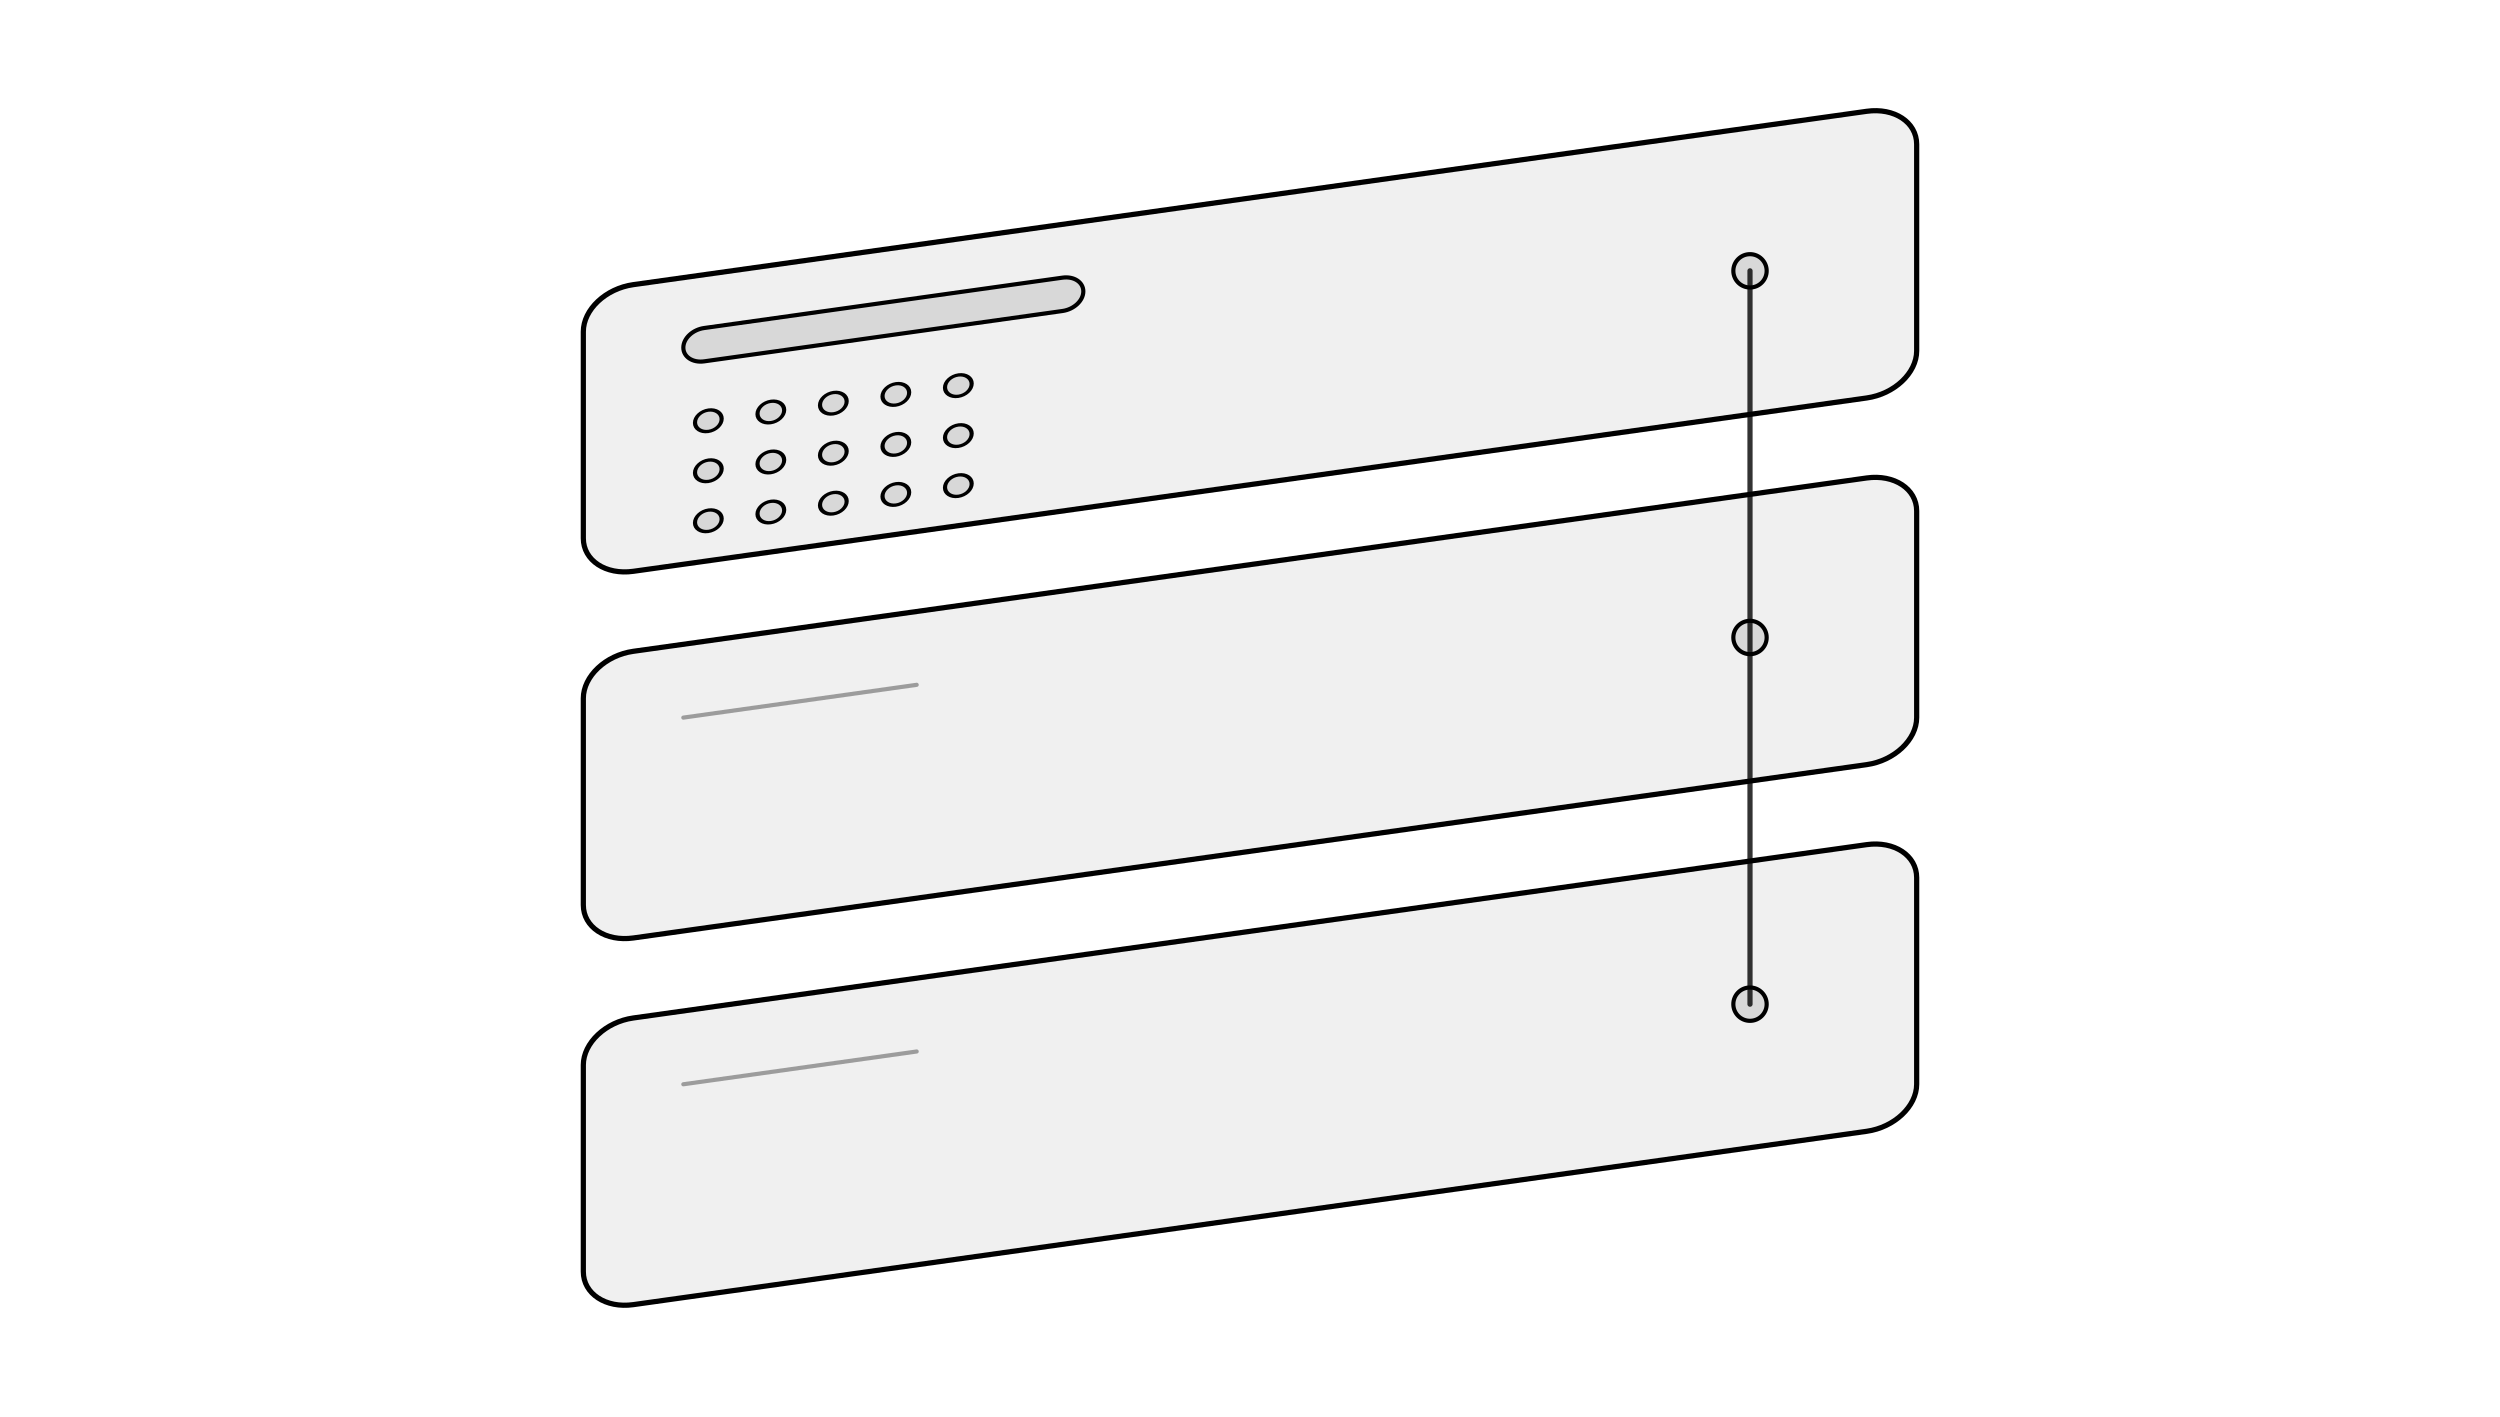
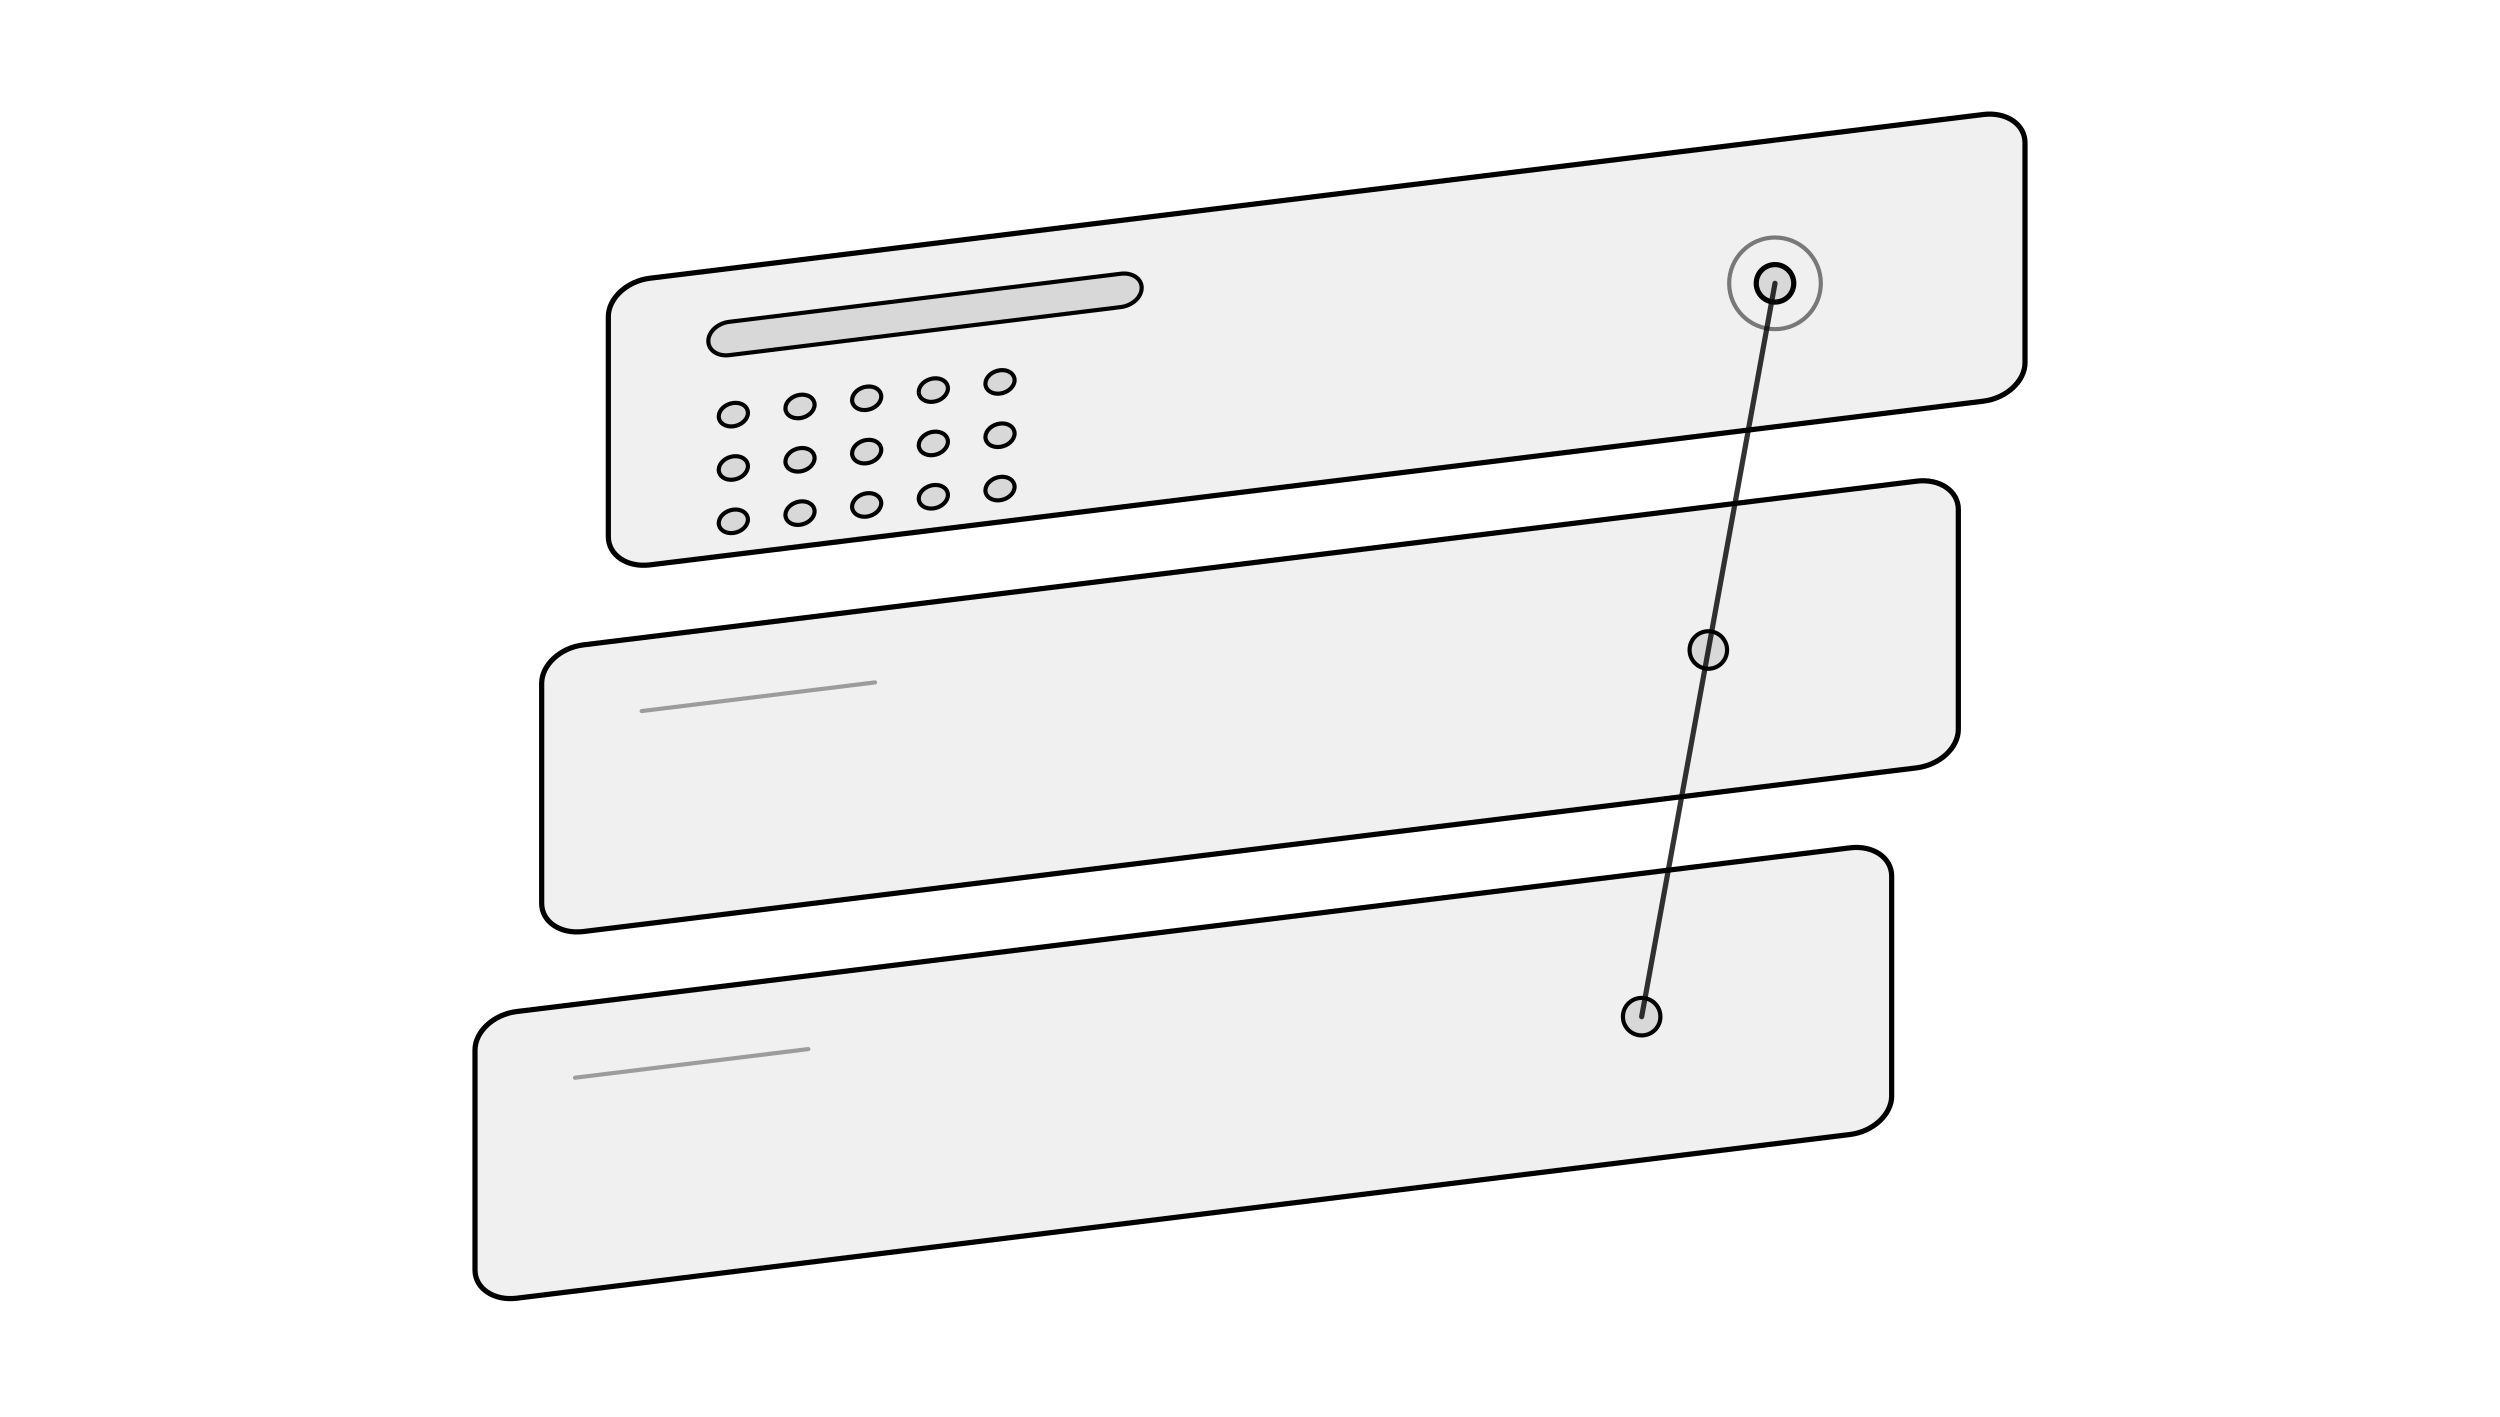
<svg xmlns="http://www.w3.org/2000/svg" viewBox="0 0 600 340" fill="none" stroke="currentColor" stroke-width="1.25" stroke-linecap="round" stroke-linejoin="round">
-   <g class="tools-camada" transform="translate(140 246) skewY(-8) scale(1 .8)">
-     <rect width="320" height="86" rx="12" fill="currentColor" fill-opacity=".06" vector-effect="non-scaling-stroke" />
+   <g class="tools-camada" transform="translate(114 244) skewY(-7) scale(1 .8)">
+     <rect width="340" height="86" rx="10" fill="currentColor" fill-opacity=".06" vector-effect="non-scaling-stroke" />
    <path d="M24 22h56" stroke-width="1" stroke-opacity=".35" vector-effect="non-scaling-stroke" />
  </g>
-   <g class="tools-camada" transform="translate(140 158) skewY(-8) scale(1 .8)">
-     <rect width="320" height="86" rx="12" fill="currentColor" fill-opacity=".06" vector-effect="non-scaling-stroke" />
+   <g class="tools-camada" transform="translate(130 156) skewY(-7) scale(1 .8)">
+     <rect width="340" height="86" rx="10" fill="currentColor" fill-opacity=".06" vector-effect="non-scaling-stroke" />
    <path d="M24 22h56" stroke-width="1" stroke-opacity=".35" vector-effect="non-scaling-stroke" />
  </g>
-   <g class="tools-camada tools-topo" transform="translate(140 70) skewY(-8) scale(1 .8)">
-     <rect width="320" height="86" rx="12" fill="currentColor" fill-opacity=".06" vector-effect="non-scaling-stroke" />
-     <rect x="24" y="16" width="96" height="10" rx="5" fill="currentColor" fill-opacity=".1" stroke-width="1" vector-effect="non-scaling-stroke" />
-     <g fill="currentColor" fill-opacity=".1" stroke-width="1" vector-effect="non-scaling-stroke">
-       <circle cx="30" cy="44" r="3.2" />
-       <circle cx="45" cy="44" r="3.2" />
-       <circle cx="60" cy="44" r="3.2" />
-       <circle cx="75" cy="44" r="3.2" />
-       <circle cx="90" cy="44" r="3.2" />
-       <circle cx="30" cy="59" r="3.2" />
-       <circle cx="45" cy="59" r="3.2" />
-       <circle cx="60" cy="59" r="3.2" />
-       <circle cx="75" cy="59" r="3.2" />
-       <circle cx="90" cy="59" r="3.2" />
-       <circle cx="30" cy="74" r="3.2" />
-       <circle cx="45" cy="74" r="3.2" />
-       <circle cx="60" cy="74" r="3.2" />
-       <circle cx="75" cy="74" r="3.2" />
-       <circle cx="90" cy="74" r="3.2" />
+   <g class="tools-camada tools-topo" transform="translate(146 68) skewY(-7) scale(1 .8)">
+     <rect width="340" height="86" rx="10" fill="currentColor" fill-opacity=".06" vector-effect="non-scaling-stroke" />
+     <rect x="24" y="16" width="104" height="10" rx="5" fill="currentColor" fill-opacity=".1" stroke-width="1" vector-effect="non-scaling-stroke" />
+     <g class="tools-pontos" fill="currentColor" fill-opacity=".1" stroke-width="1">
+       <circle cx="30" cy="44" r="3.5" vector-effect="non-scaling-stroke" />
+       <circle cx="46" cy="44" r="3.5" vector-effect="non-scaling-stroke" />
+       <circle cx="62" cy="44" r="3.5" vector-effect="non-scaling-stroke" />
+       <circle cx="78" cy="44" r="3.5" vector-effect="non-scaling-stroke" />
+       <circle cx="94" cy="44" r="3.5" vector-effect="non-scaling-stroke" />
+       <circle cx="30" cy="60" r="3.5" vector-effect="non-scaling-stroke" />
+       <circle cx="46" cy="60" r="3.5" vector-effect="non-scaling-stroke" />
+       <circle cx="62" cy="60" r="3.5" vector-effect="non-scaling-stroke" />
+       <circle cx="78" cy="60" r="3.5" vector-effect="non-scaling-stroke" />
+       <circle cx="94" cy="60" r="3.5" vector-effect="non-scaling-stroke" />
+       <circle cx="30" cy="76" r="3.5" vector-effect="non-scaling-stroke" />
+       <circle cx="46" cy="76" r="3.5" vector-effect="non-scaling-stroke" />
+       <circle cx="62" cy="76" r="3.5" vector-effect="non-scaling-stroke" />
+       <circle cx="78" cy="76" r="3.5" vector-effect="non-scaling-stroke" />
+       <circle cx="94" cy="76" r="3.5" vector-effect="non-scaling-stroke" />
    </g>
  </g>
  <g class="tools-fio">
-     <path d="M420 241V65" stroke-opacity=".8" />
-     <circle cx="420" cy="241" r="4" fill="currentColor" fill-opacity=".1" stroke-width="1" />
-     <circle cx="420" cy="153" r="4" fill="currentColor" fill-opacity=".1" stroke-width="1" />
-     <circle cx="420" cy="65" r="4" fill="currentColor" fill-opacity=".1" stroke-width="1" />
+     <path d="M394 244L426 68" stroke-opacity=".8" />
+     <circle cx="394" cy="244" r="4.5" fill="currentColor" fill-opacity=".1" stroke-width="1" />
+     <circle cx="410" cy="156" r="4.5" fill="currentColor" fill-opacity=".1" stroke-width="1" />
+     <g class="acento">
+       <circle cx="426" cy="68" r="11" stroke-width="1" stroke-opacity=".5" />
+       <circle cx="426" cy="68" r="4.5" fill="currentColor" fill-opacity=".1" />
+     </g>
  </g>
</svg>
